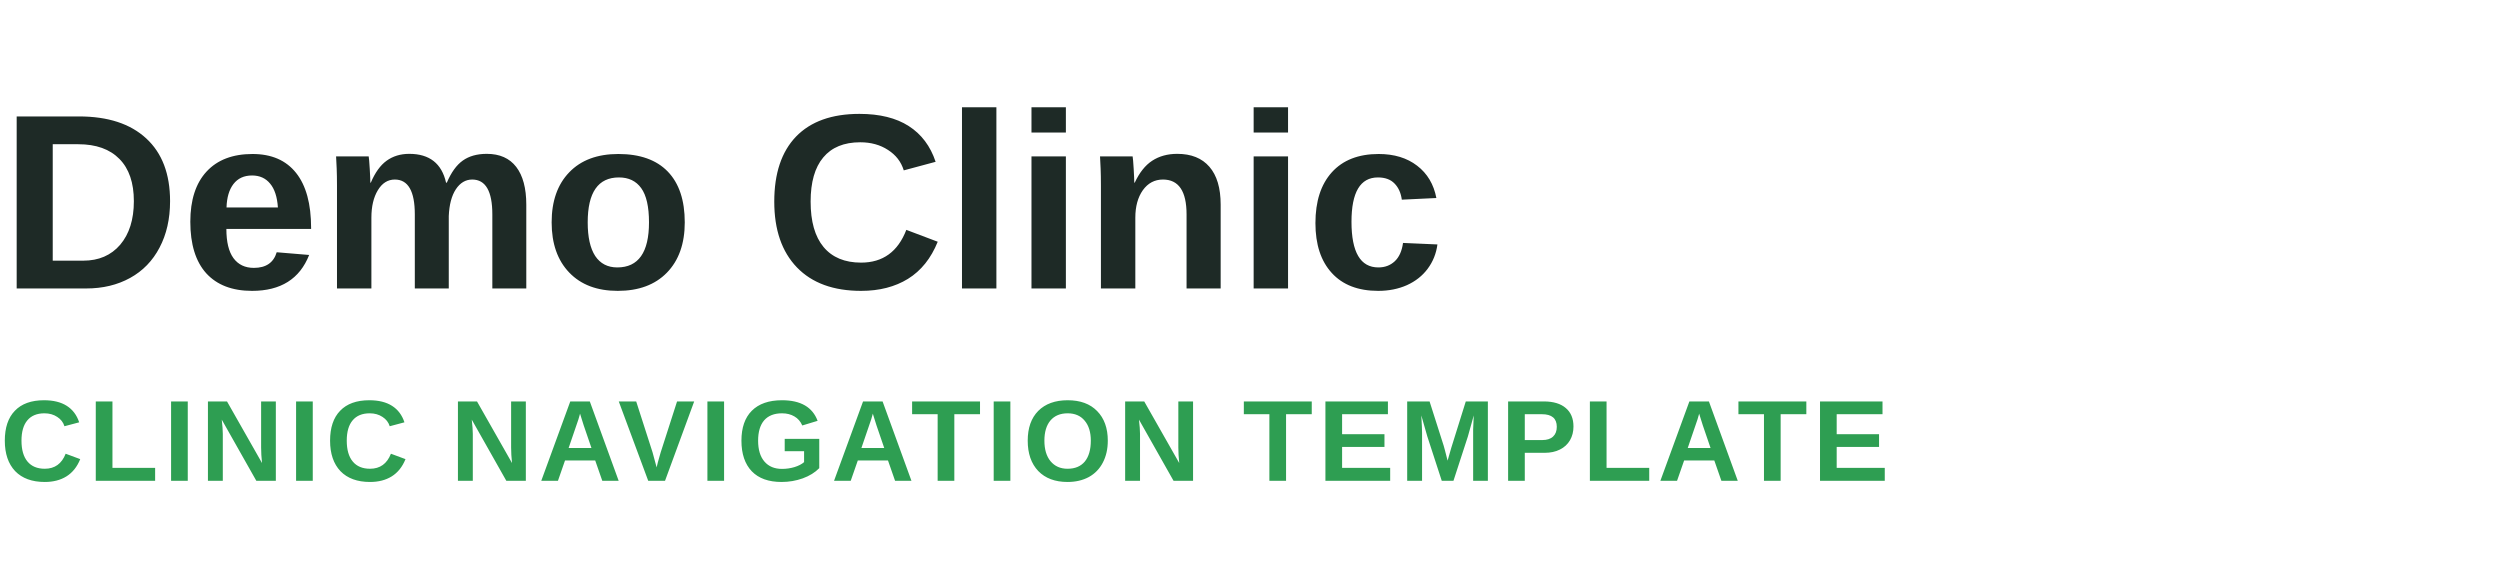
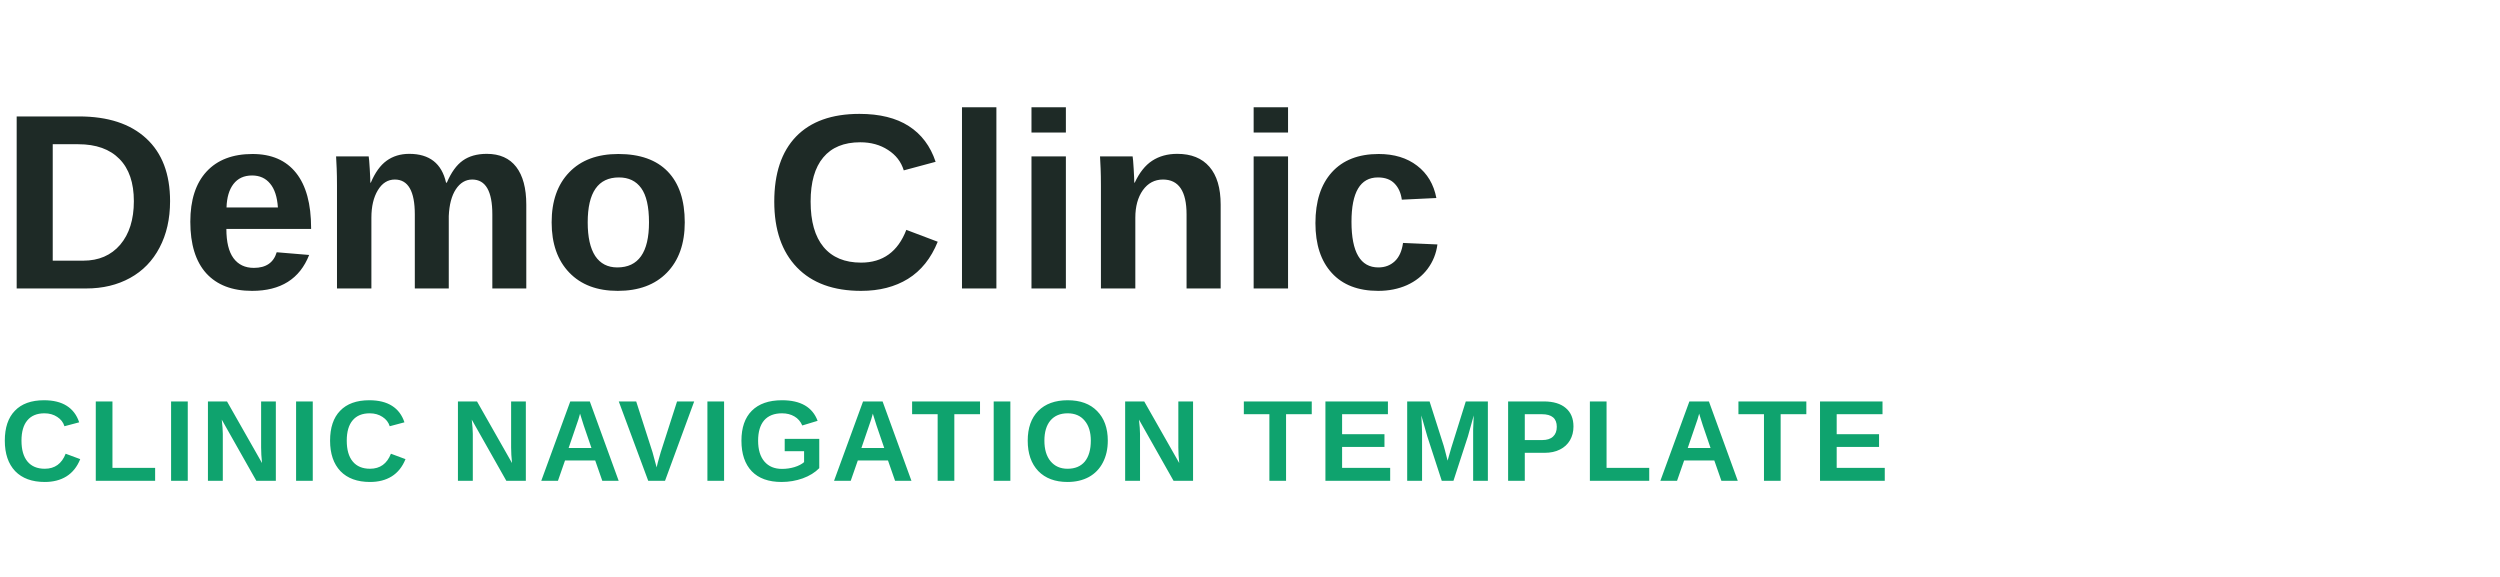
<svg xmlns="http://www.w3.org/2000/svg" viewBox="0 0 260 60">
  <text x="0" y="30" font-family="Arial, Helvetica, sans-serif" font-size="26" font-weight="700" fill="#1E2A26">Demo Clinic</text>
-   <text x="0" y="50" font-family="Arial, Helvetica, sans-serif" font-size="12" font-weight="600" letter-spacing="0.5" fill="#2E9E52">CLINIC NAVIGATION TEMPLATE</text>
+   <text x="0" y="50" font-family="Arial, Helvetica, sans-serif" font-size="12" font-weight="600" letter-spacing="0.5" fill="#0FA36E">CLINIC NAVIGATION TEMPLATE</text>
</svg>
